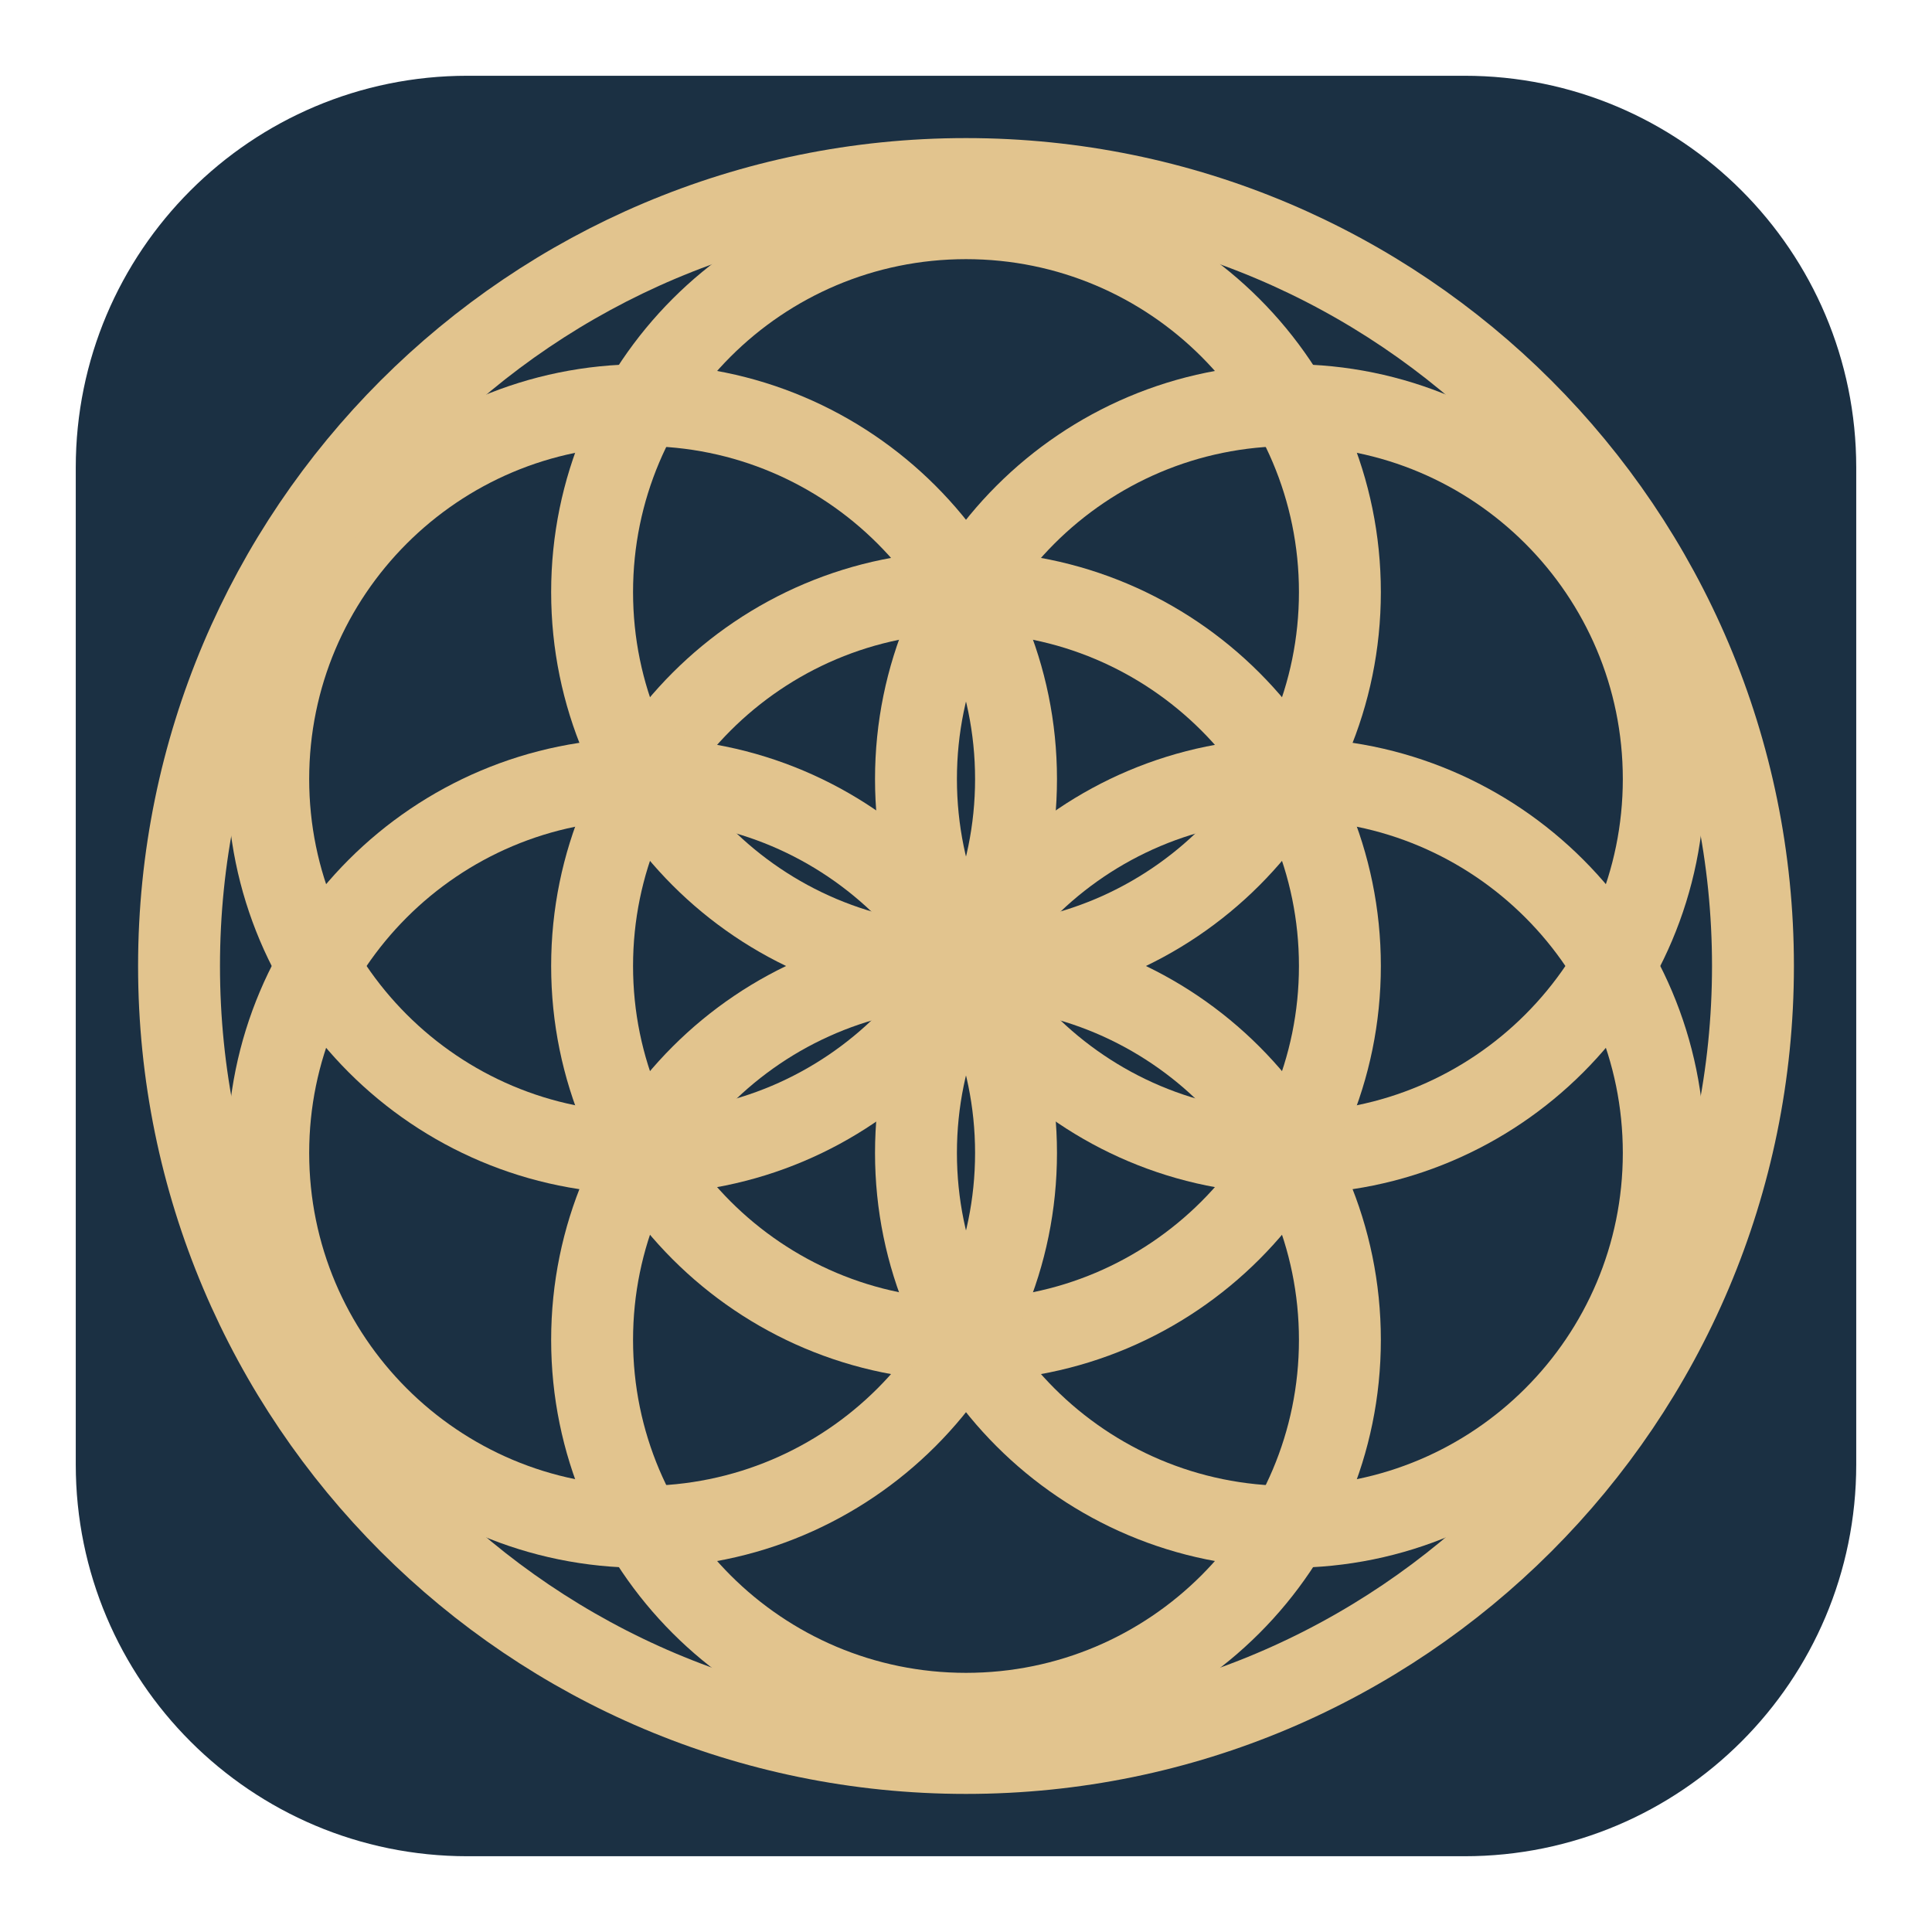
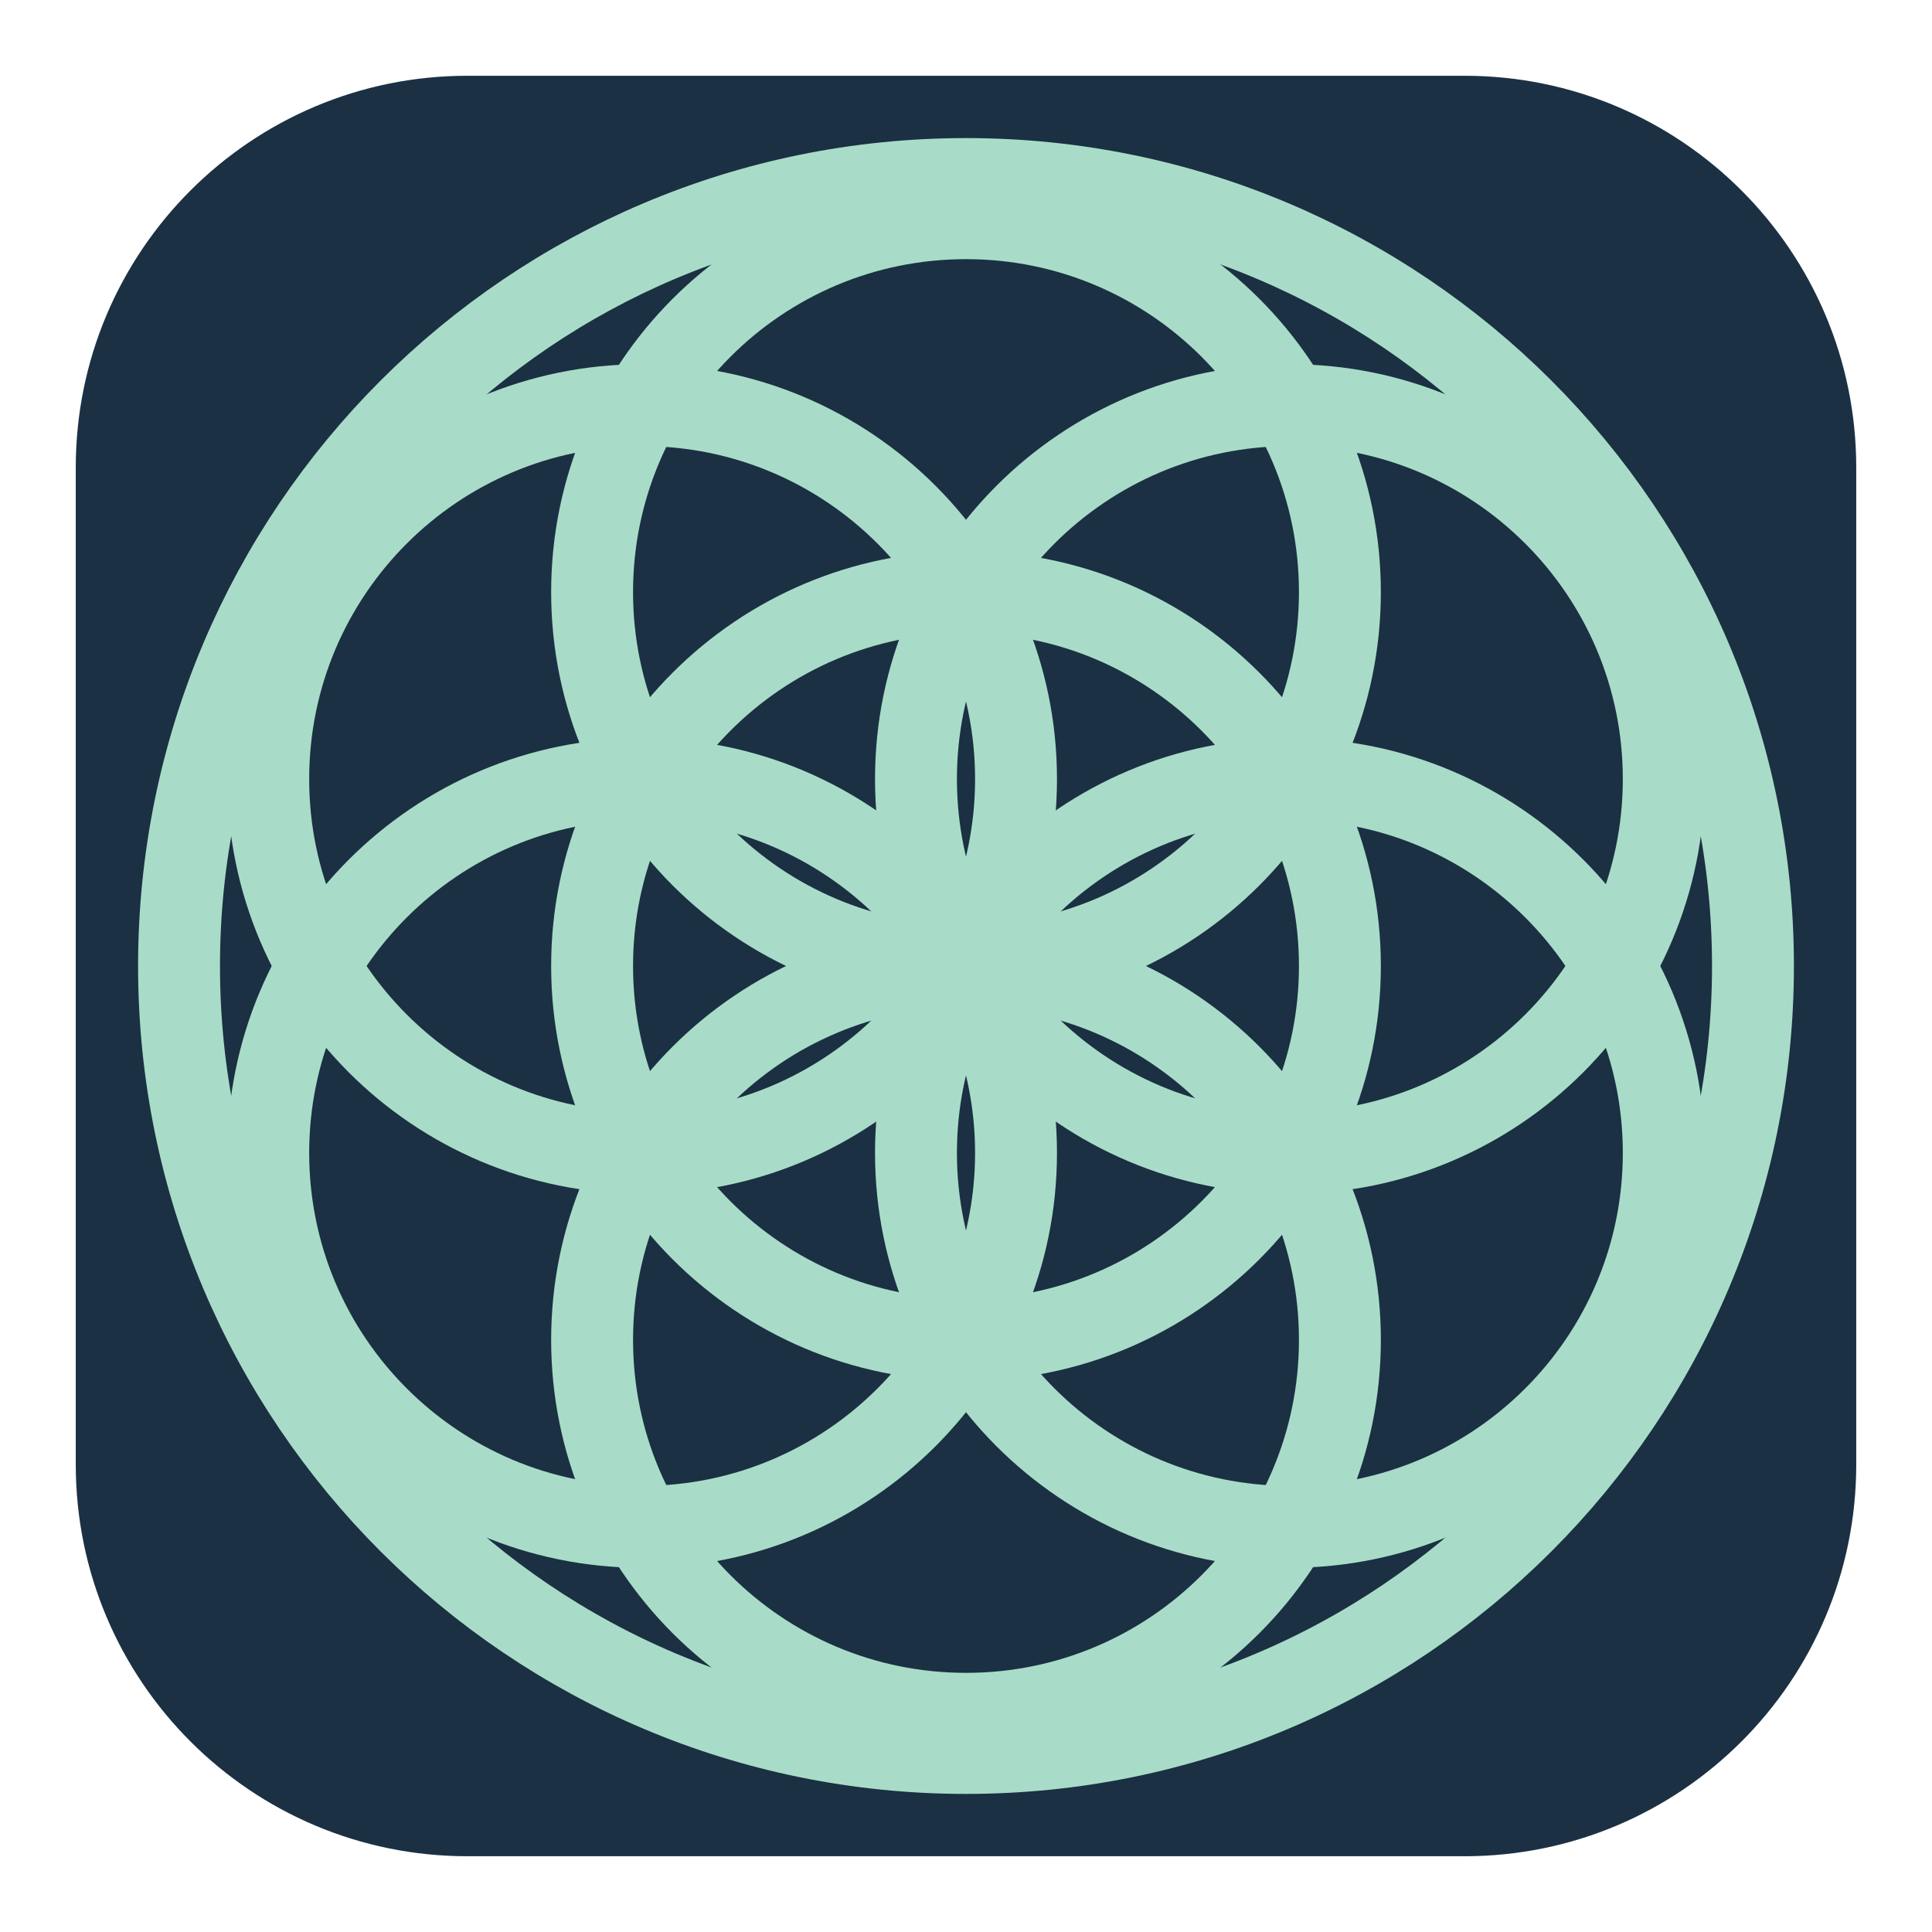
<svg xmlns="http://www.w3.org/2000/svg" viewBox="0 0 100 100">
  <svg x="3" y="3" width="94" height="94" viewBox="-1 -1 102 102" preserveAspectRatio="xMidYMid meet">
    <rect width="100" height="100" rx="22" fill="#1B3043" />
-     <g fill="none" stroke="#E2C48E" stroke-width="4.6">
+     <g fill="none" stroke="#A8DCC8" stroke-width="4.6">
      <circle cx="50.00" cy="50.00" r="21" />
      <circle cx="50.00" cy="29.00" r="21" />
      <circle cx="68.19" cy="39.50" r="21" />
      <circle cx="68.19" cy="60.50" r="21" />
      <circle cx="50.00" cy="71.00" r="21" />
      <circle cx="31.81" cy="60.50" r="21" />
      <circle cx="31.81" cy="39.50" r="21" />
      <circle cx="50" cy="50" r="44.20" />
    </g>
-     <circle cx="50.00" cy="29.00" r="3.4" fill="#E2C48E" />
-     <circle cx="68.19" cy="39.50" r="3.4" fill="#E2C48E" />
-     <circle cx="68.19" cy="60.50" r="3.4" fill="#E2C48E" />
-     <circle cx="50.00" cy="71.00" r="3.4" fill="#E2C48E" />
-     <circle cx="31.81" cy="60.50" r="3.4" fill="#E2C48E" />
-     <circle cx="31.81" cy="39.50" r="3.4" fill="#E2C48E" />
-     <circle cx="50" cy="50" r="3.4" fill="#E2C48E" />
+     <circle cx="50.00" cy="29.00" r="3.4" fill="#A8DCC8" />
+     <circle cx="68.19" cy="39.50" r="3.4" fill="#A8DCC8" />
+     <circle cx="68.19" cy="60.50" r="3.4" fill="#A8DCC8" />
+     <circle cx="50.00" cy="71.00" r="3.4" fill="#A8DCC8" />
+     <circle cx="31.81" cy="60.50" r="3.4" fill="#A8DCC8" />
+     <circle cx="31.81" cy="39.50" r="3.4" fill="#A8DCC8" />
+     <circle cx="50" cy="50" r="3.4" fill="#A8DCC8" />
  </svg>
</svg>
